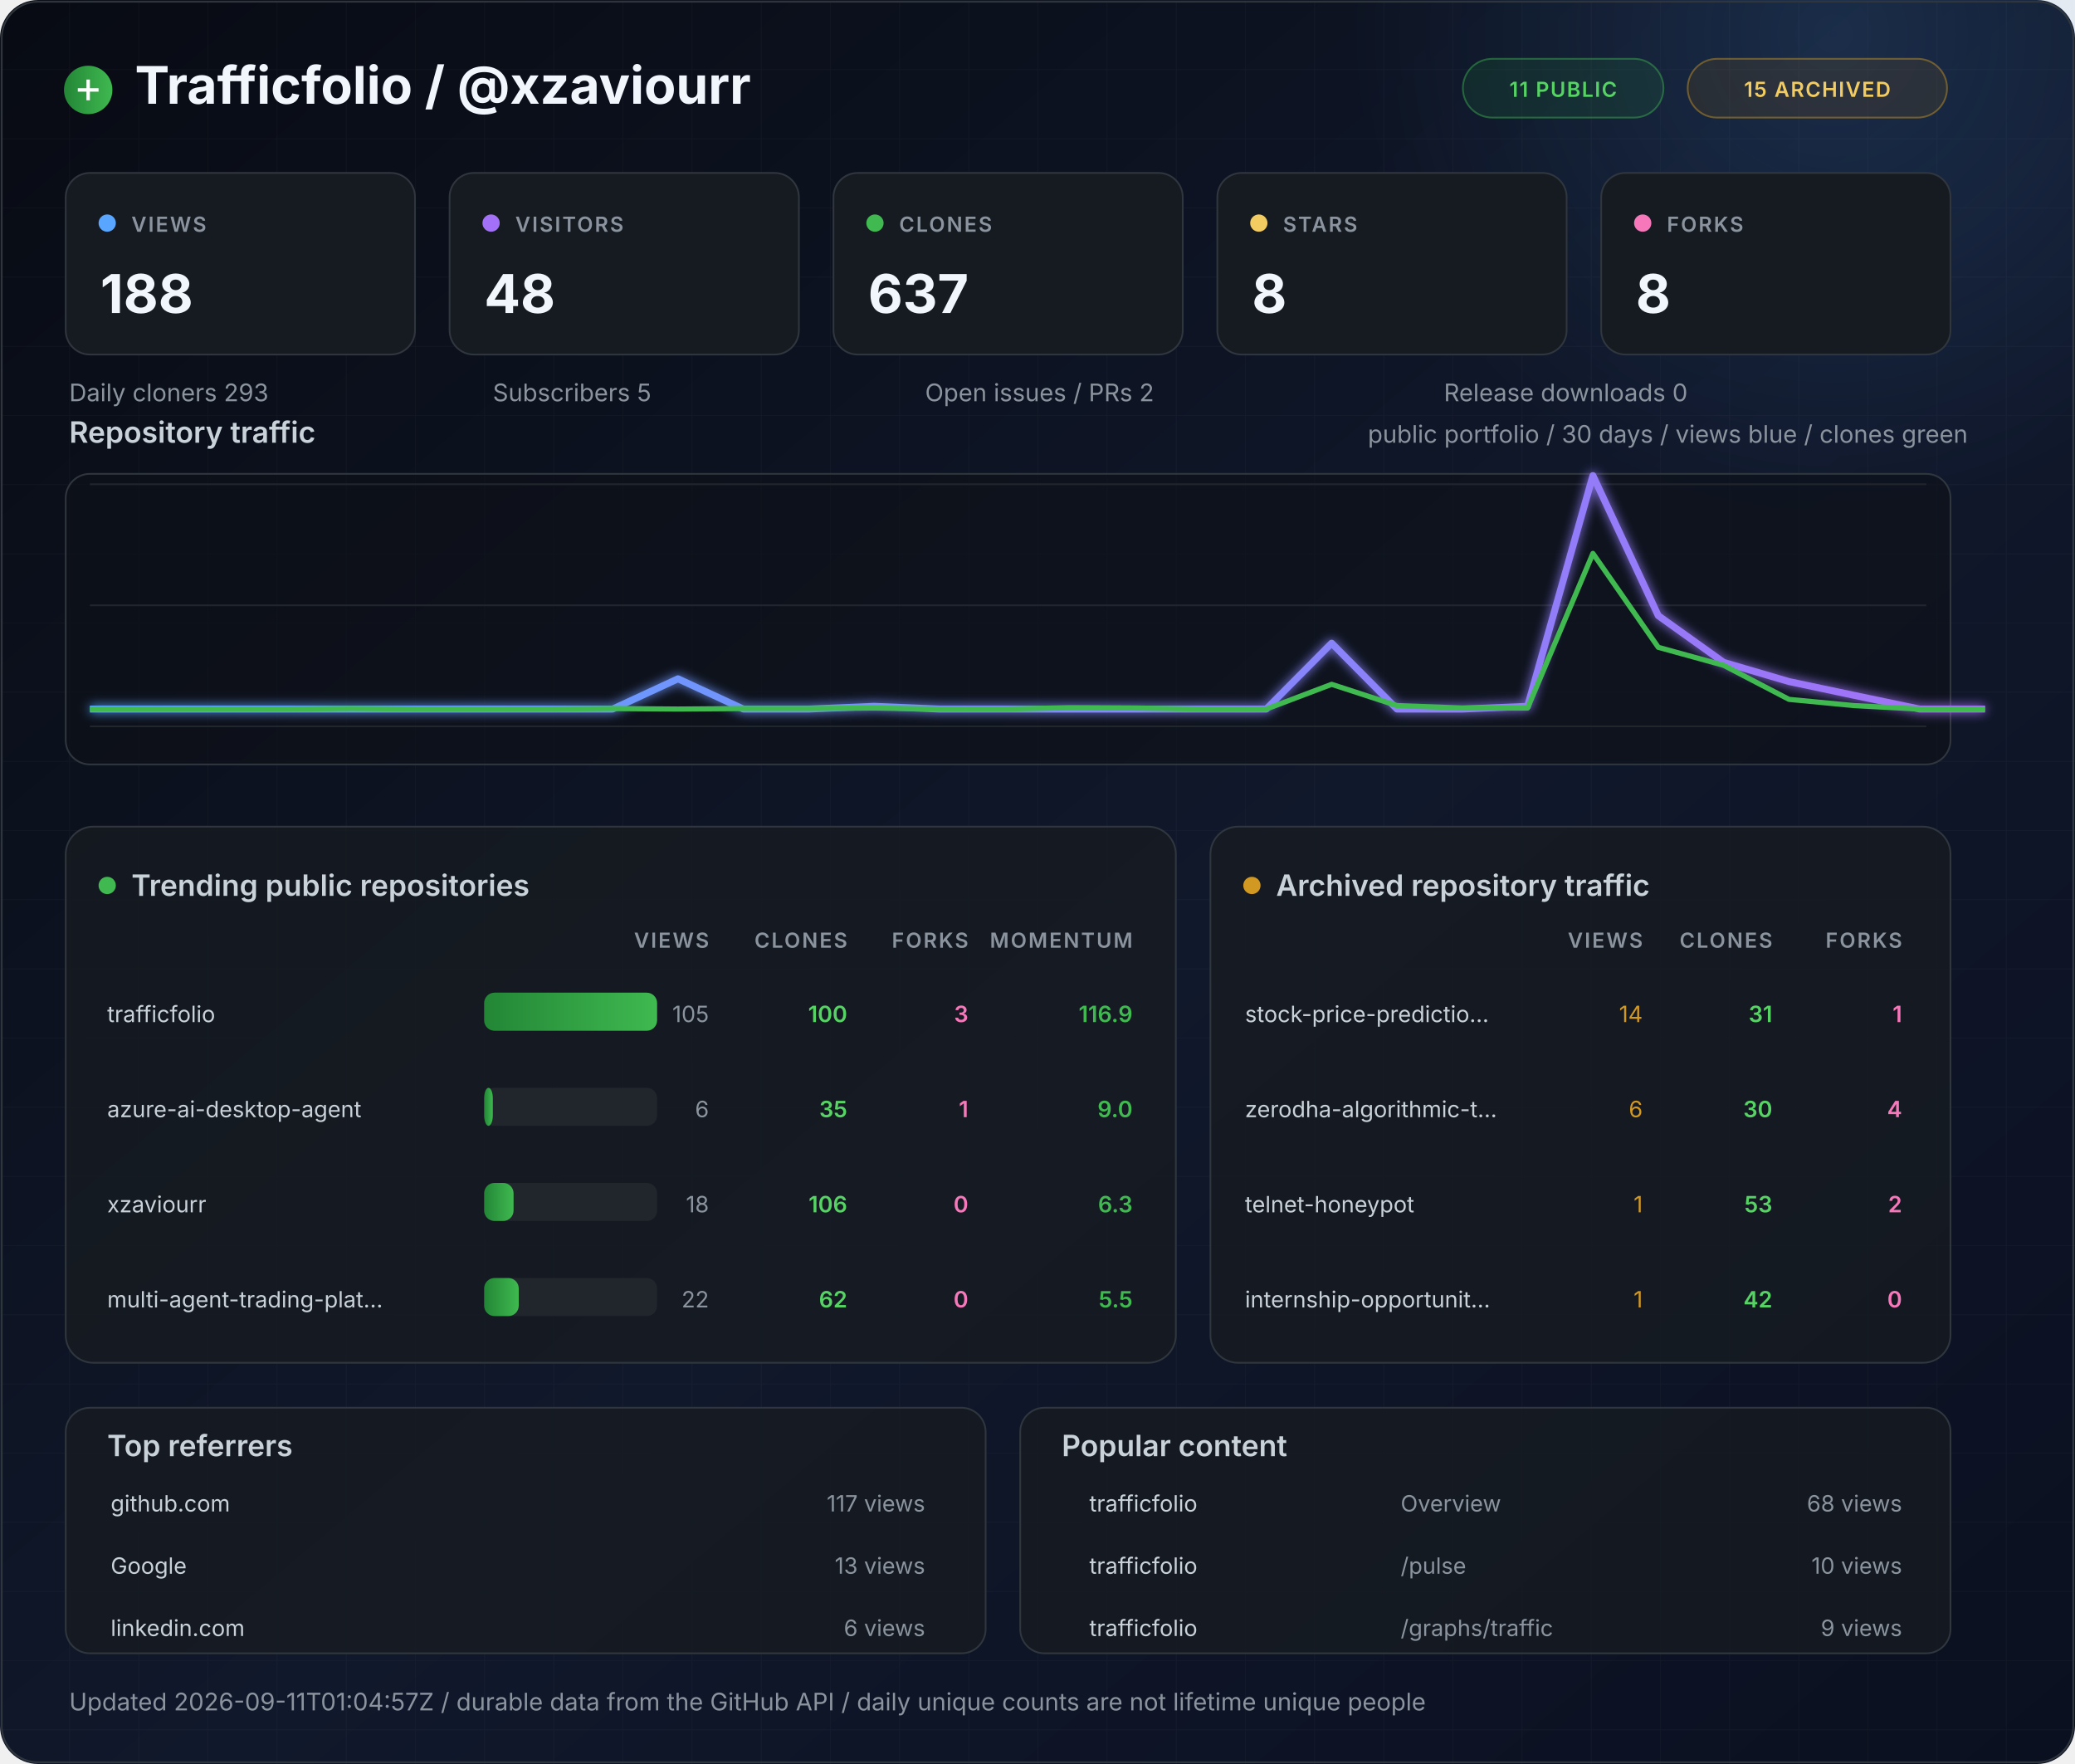
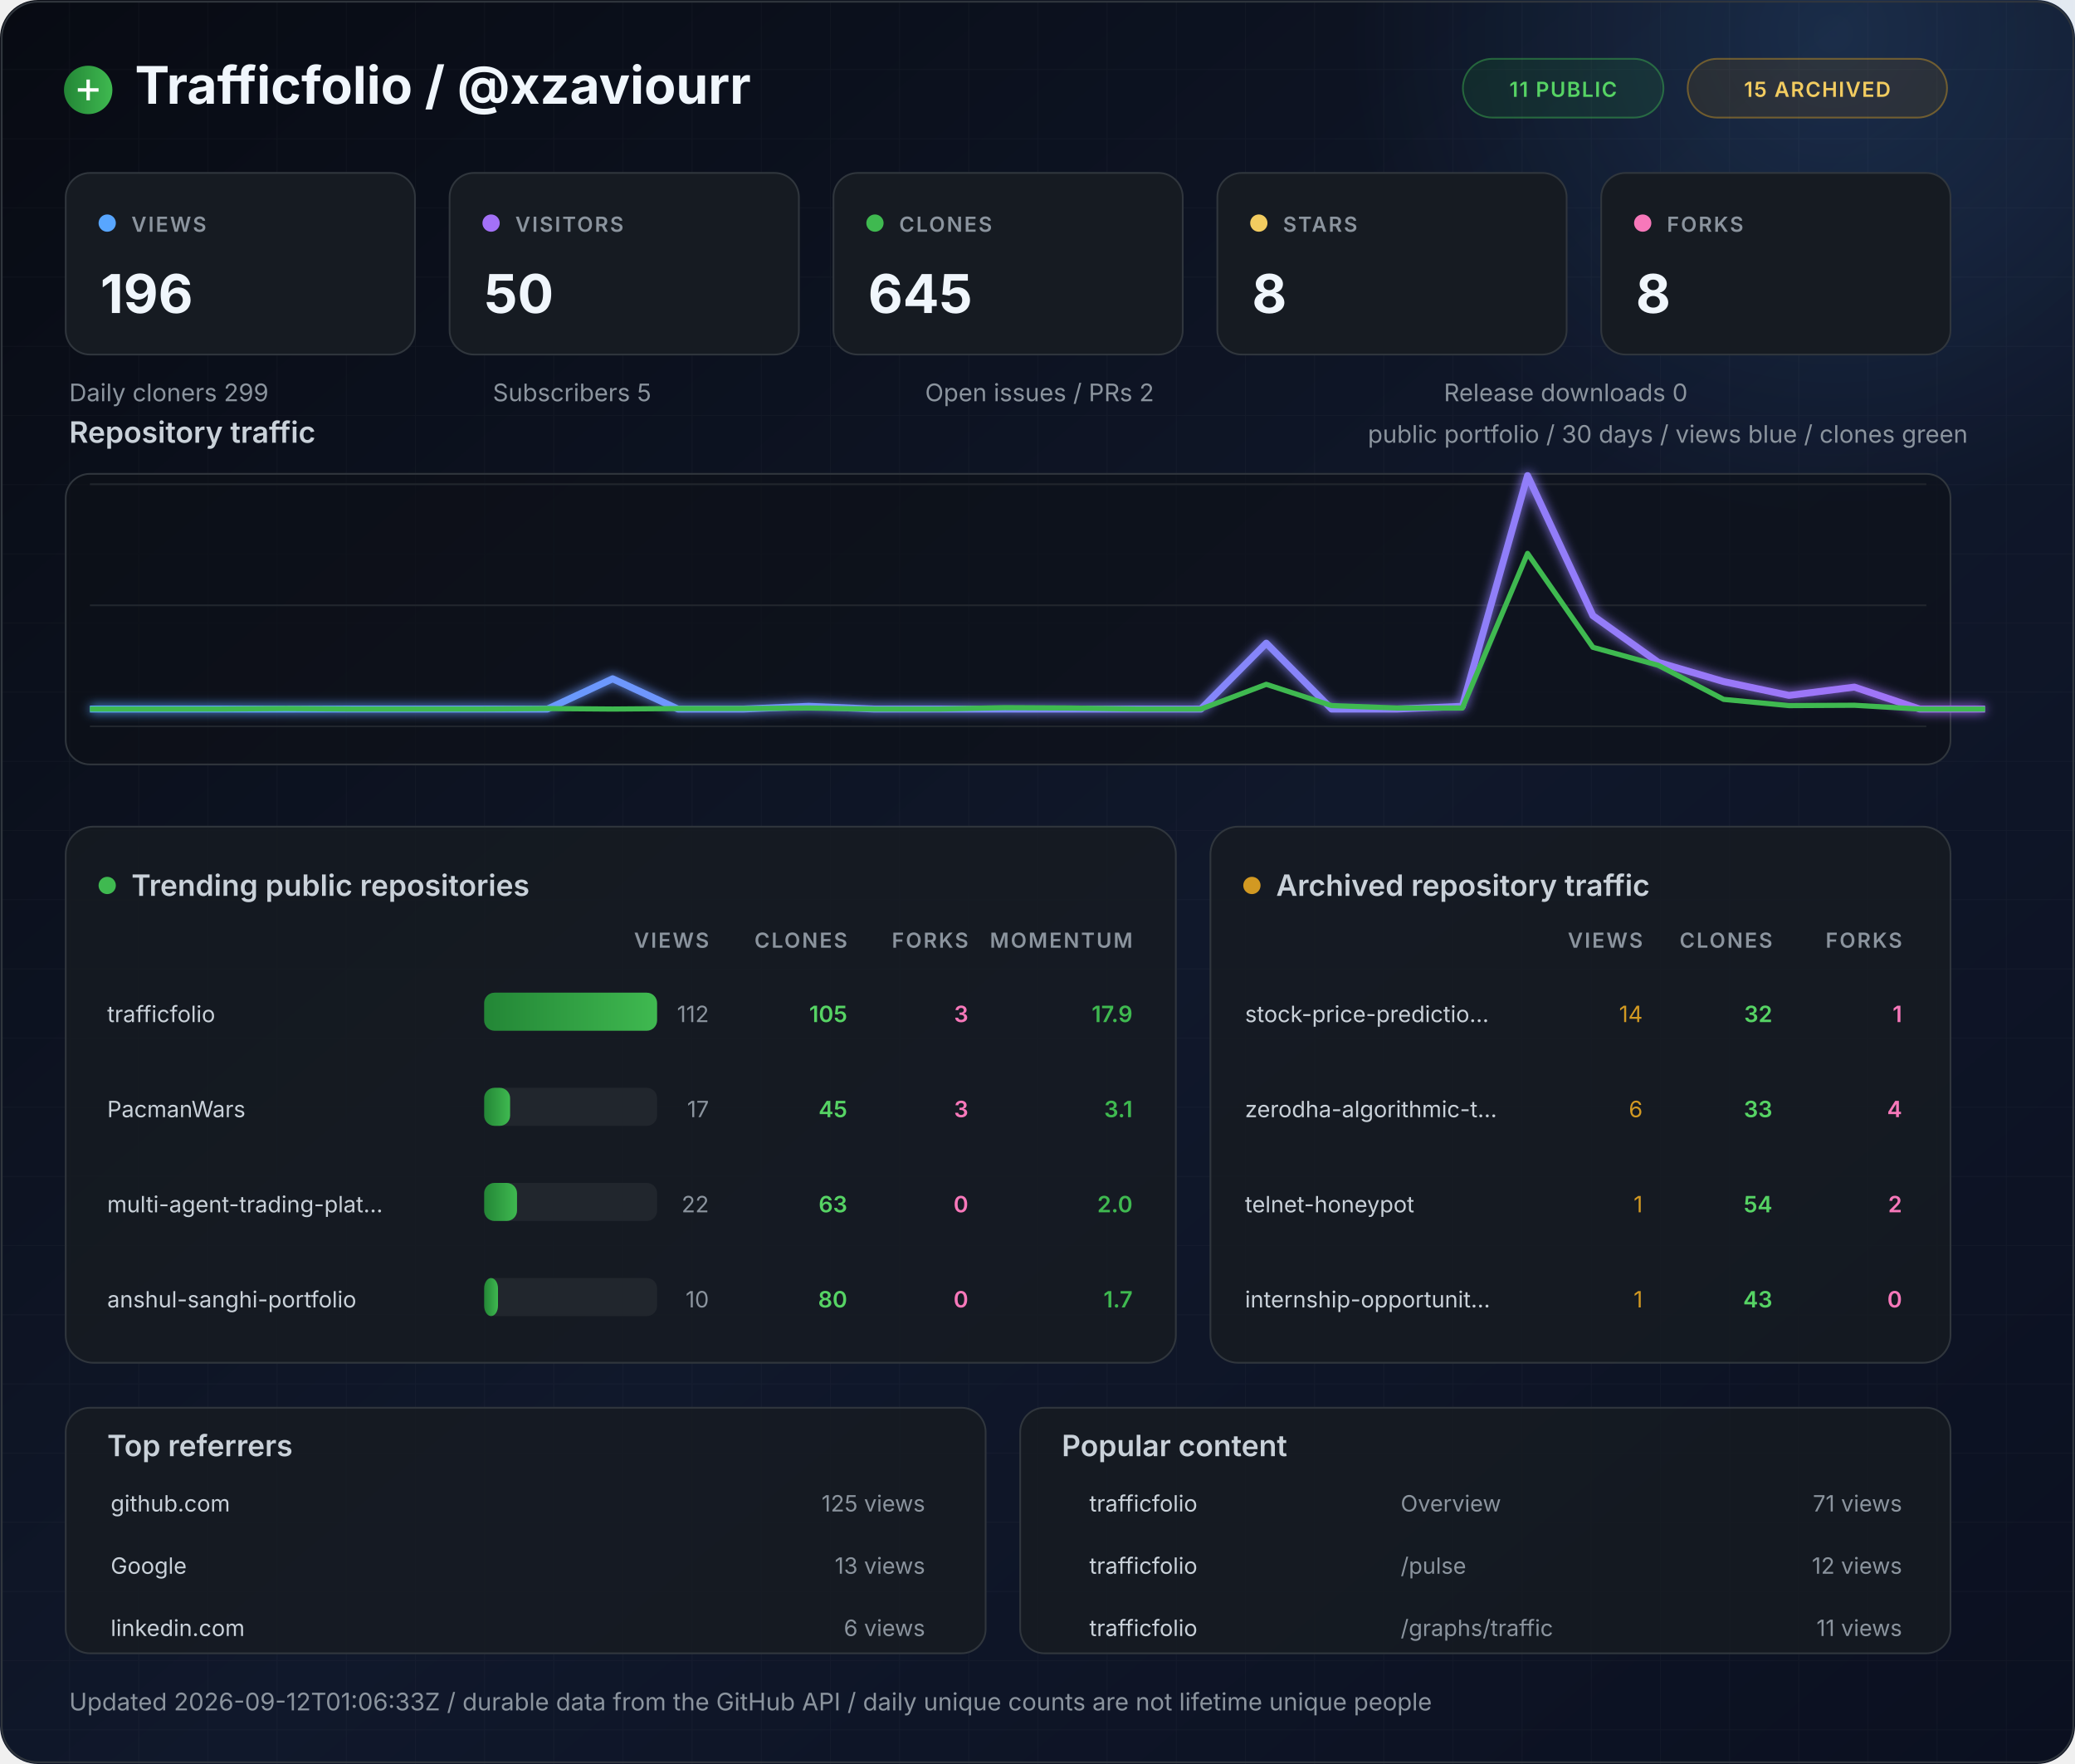
<svg xmlns="http://www.w3.org/2000/svg" width="1200" height="1020" viewBox="0 0 1200 1020" role="img" aria-label="Trafficfolio GitHub analytics dashboard for xzaviourr">
  <defs>
    <linearGradient id="bg" x1="0" y1="0" x2="1" y2="1">
      <stop stop-color="#080b13" />
      <stop offset=".55" stop-color="#10182b" />
      <stop offset="1" stop-color="#0b1020" />
    </linearGradient>
    <linearGradient id="line" x1="0" y1="0" x2="1" y2="0">
      <stop stop-color="#58a6ff" />
      <stop offset="1" stop-color="#a371f7" />
    </linearGradient>
    <linearGradient id="bar" x1="0" y1="0" x2="1" y2="0">
      <stop stop-color="#238636" />
      <stop offset="1" stop-color="#3fb950" />
    </linearGradient>
    <linearGradient id="archiveBar" x1="0" y1="0" x2="1" y2="0">
      <stop stop-color="#9e6a03" />
      <stop offset="1" stop-color="#f2cc60" />
    </linearGradient>
    <radialGradient id="ambient">
      <stop stop-color="#58a6ff" stop-opacity=".16" />
      <stop offset="1" stop-color="#58a6ff" stop-opacity="0" />
    </radialGradient>
    <pattern id="grid" width="40" height="40" patternUnits="userSpaceOnUse">
      <path d="M40 0H0V40" fill="none" stroke="#ffffff" stroke-opacity=".025" />
    </pattern>
    <filter id="glow">
      <feGaussianBlur stdDeviation="3" result="b" />
      <feMerge>
        <feMergeNode in="b" />
        <feMergeNode in="SourceGraphic" />
      </feMerge>
    </filter>
    <style>
    .title{font:750 30px -apple-system,BlinkMacSystemFont,"Segoe UI",sans-serif;fill:#f0f6fc}
    .subtitle{font:14px -apple-system,BlinkMacSystemFont,"Segoe UI",sans-serif;fill:#8b949e}
    .label{font:600 12px -apple-system,BlinkMacSystemFont,"Segoe UI",sans-serif;fill:#8b949e;letter-spacing:1px}
    .metric{font:700 31px -apple-system,BlinkMacSystemFont,"Segoe UI",sans-serif;fill:#f0f6fc}
    .section{font:600 17px -apple-system,BlinkMacSystemFont,"Segoe UI",sans-serif;fill:#c9d1d9}
    .repo,.value,.trend,.archive,.clone,.fork{font:13px -apple-system,BlinkMacSystemFont,"Segoe UI",sans-serif;fill:#c9d1d9}
    .value{fill:#8b949e} .trend{fill:#3fb950;font-weight:600} .archive{fill:#d29922}
    .clone{fill:#56d364;font-weight:600} .fork{fill:#f778ba;font-weight:600}
    .pill{font:600 12px -apple-system,BlinkMacSystemFont,"Segoe UI",sans-serif;letter-spacing:.7px}
  </style>
  </defs>
  <rect width="1200" height="1020" rx="22" fill="url(#bg)" />
  <rect width="1200" height="1020" rx="22" fill="url(#grid)" />
  <circle cx="1060" cy="20" r="280" fill="url(#ambient)" />
  <rect x="1" y="1" width="1198" height="1018" rx="21" fill="none" stroke="#30363d" />
  <circle cx="51" cy="52" r="14" fill="url(#bar)" />
  <path d="M45 52h12M51 46v12" stroke="#fff" stroke-width="2" />
  <text x="78" y="60" class="title">Trafficfolio / @xzaviourr</text>
  <rect x="846" y="34" width="116" height="34" rx="17" fill="#238636" fill-opacity=".16" stroke="#3fb950" stroke-opacity=".45" />
  <text x="904" y="56" text-anchor="middle" class="pill" fill="#56d364">11 PUBLIC</text>
  <rect x="976" y="34" width="150" height="34" rx="17" fill="#9e6a03" fill-opacity=".14" stroke="#d29922" stroke-opacity=".45" />
  <text x="1051" y="56" text-anchor="middle" class="pill" fill="#f2cc60">15 ARCHIVED</text>
  <rect x="38" y="100" width="202" height="105" rx="14" fill="#161b22" stroke="#30363d" />
  <circle cx="62" cy="129" r="5" fill="#58a6ff" />
  <text x="76" y="134" class="label">VIEWS</text>
-   <text x="58" y="181" class="metric">188</text>
+   <text x="58" y="181" class="metric">196</text>
  <rect x="260" y="100" width="202" height="105" rx="14" fill="#161b22" stroke="#30363d" />
  <circle cx="284" cy="129" r="5" fill="#a371f7" />
  <text x="298" y="134" class="label">VISITORS</text>
-   <text x="280" y="181" class="metric">48</text>
+   <text x="280" y="181" class="metric">50</text>
  <rect x="482" y="100" width="202" height="105" rx="14" fill="#161b22" stroke="#30363d" />
  <circle cx="506" cy="129" r="5" fill="#3fb950" />
  <text x="520" y="134" class="label">CLONES</text>
-   <text x="502" y="181" class="metric">637</text>
+   <text x="502" y="181" class="metric">645</text>
  <rect x="704" y="100" width="202" height="105" rx="14" fill="#161b22" stroke="#30363d" />
  <circle cx="728" cy="129" r="5" fill="#f2cc60" />
  <text x="742" y="134" class="label">STARS</text>
  <text x="724" y="181" class="metric">8</text>
  <rect x="926" y="100" width="202" height="105" rx="14" fill="#161b22" stroke="#30363d" />
  <circle cx="950" cy="129" r="5" fill="#f778ba" />
  <text x="964" y="134" class="label">FORKS</text>
  <text x="946" y="181" class="metric">8</text>
-   <text x="40" y="232" class="subtitle">Daily cloners 293</text>
+   <text x="40" y="232" class="subtitle">Daily cloners 299</text>
  <text x="285" y="232" class="subtitle">Subscribers 5</text>
  <text x="535" y="232" class="subtitle">Open issues / PRs 2</text>
  <text x="835" y="232" class="subtitle">Release downloads 0</text>
  <text x="40" y="256" class="section">Repository traffic</text>
  <text x="1138" y="256" text-anchor="end" class="subtitle">public portfolio / 30 days / views blue / clones green</text>
  <rect x="38" y="274" width="1090" height="168" rx="14" fill="#0d1117" fill-opacity=".62" stroke="#30363d" />
  <line x1="52" y1="420" x2="1114" y2="420" stroke="#21262d" />
  <line x1="52" y1="350" x2="1114" y2="350" stroke="#21262d" />
  <line x1="52" y1="280" x2="1114" y2="280" stroke="#21262d" />
-   <polyline points="52.0,410.0 89.8,410.0 127.6,410.0 165.4,410.0 203.2,410.0 241.0,410.0 278.8,410.0 316.6,410.0 354.3,410.0 392.1,392.5 429.9,410.0 467.7,410.0 505.5,408.4 543.3,410.0 581.1,410.0 618.9,410.0 656.7,410.0 694.5,410.0 732.3,410.0 770.1,371.9 807.9,410.0 845.7,410.0 883.4,408.4 921.2,275.0 959.0,356.0 996.8,383.0 1034.6,394.1 1072.4,402.1 1110.2,410.0 1148.0,410.0" fill="none" stroke="url(#line)" stroke-width="4" stroke-linejoin="round" filter="url(#glow)" />
-   <polyline points="52.0,410.0 89.8,410.0 127.6,410.0 165.4,410.0 203.2,409.7 241.0,410.0 278.8,410.0 316.6,410.0 354.3,409.7 392.1,410.0 429.9,409.7 467.7,409.7 505.5,409.4 543.3,410.0 581.1,410.0 618.9,409.2 656.7,409.4 694.5,410.0 732.3,410.0 770.1,395.7 807.9,408.0 845.7,409.4 883.4,409.4 921.2,320.0 959.0,374.3 996.8,384.7 1034.6,404.4 1072.4,408.0 1110.2,410.0 1148.0,410.0" fill="none" stroke="#3fb950" stroke-width="3" stroke-linejoin="round" />
+   <polyline points="52.0,410.0 89.8,410.0 127.6,410.0 165.4,410.0 203.2,410.0 241.0,410.0 278.8,410.0 316.6,410.0 354.3,392.5 392.1,410.0 429.9,410.0 467.7,408.4 505.5,410.0 543.3,410.0 581.1,410.0 618.9,410.0 656.7,410.0 694.5,410.0 732.3,371.9 770.1,410.0 807.9,410.0 845.7,408.4 883.4,275.0 921.2,356.0 959.0,383.0 996.8,394.1 1034.6,402.1 1072.4,397.3 1110.2,410.0 1148.0,410.0" fill="none" stroke="url(#line)" stroke-width="4" stroke-linejoin="round" filter="url(#glow)" />
+   <polyline points="52.0,410.0 89.8,410.0 127.6,410.0 165.4,409.7 203.2,410.0 241.0,410.0 278.8,410.0 316.6,409.7 354.3,410.0 392.1,409.7 429.9,409.7 467.7,409.4 505.5,410.0 543.3,410.0 581.1,409.2 618.9,409.4 656.7,410.0 694.5,410.0 732.3,395.7 770.1,408.0 807.9,409.4 845.7,409.4 883.4,320.0 921.2,374.3 959.0,384.7 996.8,404.4 1034.6,408.0 1072.4,407.8 1110.2,410.0 1148.0,410.0" fill="none" stroke="#3fb950" stroke-width="3" stroke-linejoin="round" />
  <rect x="38" y="478" width="642" height="310" rx="16" fill="#161b22" fill-opacity=".82" stroke="#30363d" />
  <circle cx="62" cy="512" r="5" fill="#3fb950" />
  <text x="76" y="518" class="section">Trending public repositories</text>
  <text x="410" y="548" text-anchor="end" class="label">VIEWS</text>
  <text x="490" y="548" text-anchor="end" class="label">CLONES</text>
  <text x="560" y="548" text-anchor="end" class="label">FORKS</text>
  <text x="655" y="548" text-anchor="end" class="label">MOMENTUM</text>
  <text x="62" y="591" class="repo">trafficfolio</text>
  <rect x="280" y="574" width="100" height="22" rx="6" fill="#21262d" />
  <rect x="280" y="574" width="100" height="22" rx="6" fill="url(#bar)" />
-   <text x="410" y="591" text-anchor="end" class="value">105</text>
-   <text x="490" y="591" text-anchor="end" class="clone">100</text>
+   <text x="410" y="591" text-anchor="end" class="value">112</text>
+   <text x="490" y="591" text-anchor="end" class="clone">105</text>
  <text x="560" y="591" text-anchor="end" class="fork">3</text>
-   <text x="655" y="591" text-anchor="end" class="trend">116.9</text>
-   <text x="62" y="646" class="repo">azure-ai-desktop-agent</text>
+   <text x="655" y="591" text-anchor="end" class="trend">17.9</text>
+   <text x="62" y="646" class="repo">PacmanWars</text>
  <rect x="280" y="629" width="100" height="22" rx="6" fill="#21262d" />
-   <rect x="280" y="629" width="5" height="22" rx="6" fill="url(#bar)" />
-   <text x="410" y="646" text-anchor="end" class="value">6</text>
-   <text x="490" y="646" text-anchor="end" class="clone">35</text>
-   <text x="560" y="646" text-anchor="end" class="fork">1</text>
-   <text x="655" y="646" text-anchor="end" class="trend">9.0</text>
-   <text x="62" y="701" class="repo">xzaviourr</text>
+   <rect x="280" y="629" width="15" height="22" rx="6" fill="url(#bar)" />
+   <text x="410" y="646" text-anchor="end" class="value">17</text>
+   <text x="490" y="646" text-anchor="end" class="clone">45</text>
+   <text x="560" y="646" text-anchor="end" class="fork">3</text>
+   <text x="655" y="646" text-anchor="end" class="trend">3.1</text>
+   <text x="62" y="701" class="repo">multi-agent-trading-plat...</text>
  <rect x="280" y="684" width="100" height="22" rx="6" fill="#21262d" />
-   <rect x="280" y="684" width="17" height="22" rx="6" fill="url(#bar)" />
-   <text x="410" y="701" text-anchor="end" class="value">18</text>
-   <text x="490" y="701" text-anchor="end" class="clone">106</text>
+   <rect x="280" y="684" width="19" height="22" rx="6" fill="url(#bar)" />
+   <text x="410" y="701" text-anchor="end" class="value">22</text>
+   <text x="490" y="701" text-anchor="end" class="clone">63</text>
  <text x="560" y="701" text-anchor="end" class="fork">0</text>
-   <text x="655" y="701" text-anchor="end" class="trend">6.3</text>
-   <text x="62" y="756" class="repo">multi-agent-trading-plat...</text>
+   <text x="655" y="701" text-anchor="end" class="trend">2.0</text>
+   <text x="62" y="756" class="repo">anshul-sanghi-portfolio</text>
  <rect x="280" y="739" width="100" height="22" rx="6" fill="#21262d" />
-   <rect x="280" y="739" width="20" height="22" rx="6" fill="url(#bar)" />
-   <text x="410" y="756" text-anchor="end" class="value">22</text>
-   <text x="490" y="756" text-anchor="end" class="clone">62</text>
+   <rect x="280" y="739" width="8" height="22" rx="6" fill="url(#bar)" />
+   <text x="410" y="756" text-anchor="end" class="value">10</text>
+   <text x="490" y="756" text-anchor="end" class="clone">80</text>
  <text x="560" y="756" text-anchor="end" class="fork">0</text>
-   <text x="655" y="756" text-anchor="end" class="trend">5.5</text>
+   <text x="655" y="756" text-anchor="end" class="trend">1.7</text>
  <rect x="700" y="478" width="428" height="310" rx="16" fill="#161b22" fill-opacity=".82" stroke="#30363d" />
  <circle cx="724" cy="512" r="5" fill="#d29922" />
  <text x="738" y="518" class="section">Archived repository traffic</text>
  <text x="950" y="548" text-anchor="end" class="label">VIEWS</text>
  <text x="1025" y="548" text-anchor="end" class="label">CLONES</text>
  <text x="1100" y="548" text-anchor="end" class="label">FORKS</text>
  <text x="720" y="591" class="repo">stock-price-predictio...</text>
  <text x="950" y="591" text-anchor="end" class="archive">14</text>
-   <text x="1025" y="591" text-anchor="end" class="clone">31</text>
+   <text x="1025" y="591" text-anchor="end" class="clone">32</text>
  <text x="1100" y="591" text-anchor="end" class="fork">1</text>
  <text x="720" y="646" class="repo">zerodha-algorithmic-t...</text>
  <text x="950" y="646" text-anchor="end" class="archive">6</text>
-   <text x="1025" y="646" text-anchor="end" class="clone">30</text>
+   <text x="1025" y="646" text-anchor="end" class="clone">33</text>
  <text x="1100" y="646" text-anchor="end" class="fork">4</text>
  <text x="720" y="701" class="repo">telnet-honeypot</text>
  <text x="950" y="701" text-anchor="end" class="archive">1</text>
-   <text x="1025" y="701" text-anchor="end" class="clone">53</text>
+   <text x="1025" y="701" text-anchor="end" class="clone">54</text>
  <text x="1100" y="701" text-anchor="end" class="fork">2</text>
  <text x="720" y="756" class="repo">internship-opportunit...</text>
  <text x="950" y="756" text-anchor="end" class="archive">1</text>
-   <text x="1025" y="756" text-anchor="end" class="clone">42</text>
+   <text x="1025" y="756" text-anchor="end" class="clone">43</text>
  <text x="1100" y="756" text-anchor="end" class="fork">0</text>
  <rect x="38" y="814" width="532" height="142" rx="14" fill="#161b22" fill-opacity=".82" stroke="#30363d" />
  <text x="62" y="842" class="section">Top referrers</text>
  <text x="64" y="874" class="repo">github.com</text>
-   <text x="535" y="874" text-anchor="end" class="value">117 views</text>
+   <text x="535" y="874" text-anchor="end" class="value">125 views</text>
  <text x="64" y="910" class="repo">Google</text>
  <text x="535" y="910" text-anchor="end" class="value">13 views</text>
  <text x="64" y="946" class="repo">linkedin.com</text>
  <text x="535" y="946" text-anchor="end" class="value">6 views</text>
  <rect x="590" y="814" width="538" height="142" rx="14" fill="#161b22" fill-opacity=".82" stroke="#30363d" />
  <text x="614" y="842" class="section">Popular content</text>
  <text x="630" y="874" class="repo">trafficfolio</text>
  <text x="810" y="874" class="value">Overview</text>
-   <text x="1100" y="874" text-anchor="end" class="value">68 views</text>
+   <text x="1100" y="874" text-anchor="end" class="value">71 views</text>
  <text x="630" y="910" class="repo">trafficfolio</text>
  <text x="810" y="910" class="value">/pulse</text>
-   <text x="1100" y="910" text-anchor="end" class="value">10 views</text>
+   <text x="1100" y="910" text-anchor="end" class="value">12 views</text>
  <text x="630" y="946" class="repo">trafficfolio</text>
  <text x="810" y="946" class="value">/graphs/traffic</text>
-   <text x="1100" y="946" text-anchor="end" class="value">9 views</text>
-   <text x="40" y="989" class="subtitle">Updated 2026-09-11T01:04:57Z / durable data from the GitHub API / daily unique counts are not lifetime unique people</text>
+   <text x="1100" y="946" text-anchor="end" class="value">11 views</text>
+   <text x="40" y="989" class="subtitle">Updated 2026-09-12T01:06:33Z / durable data from the GitHub API / daily unique counts are not lifetime unique people</text>
</svg>
